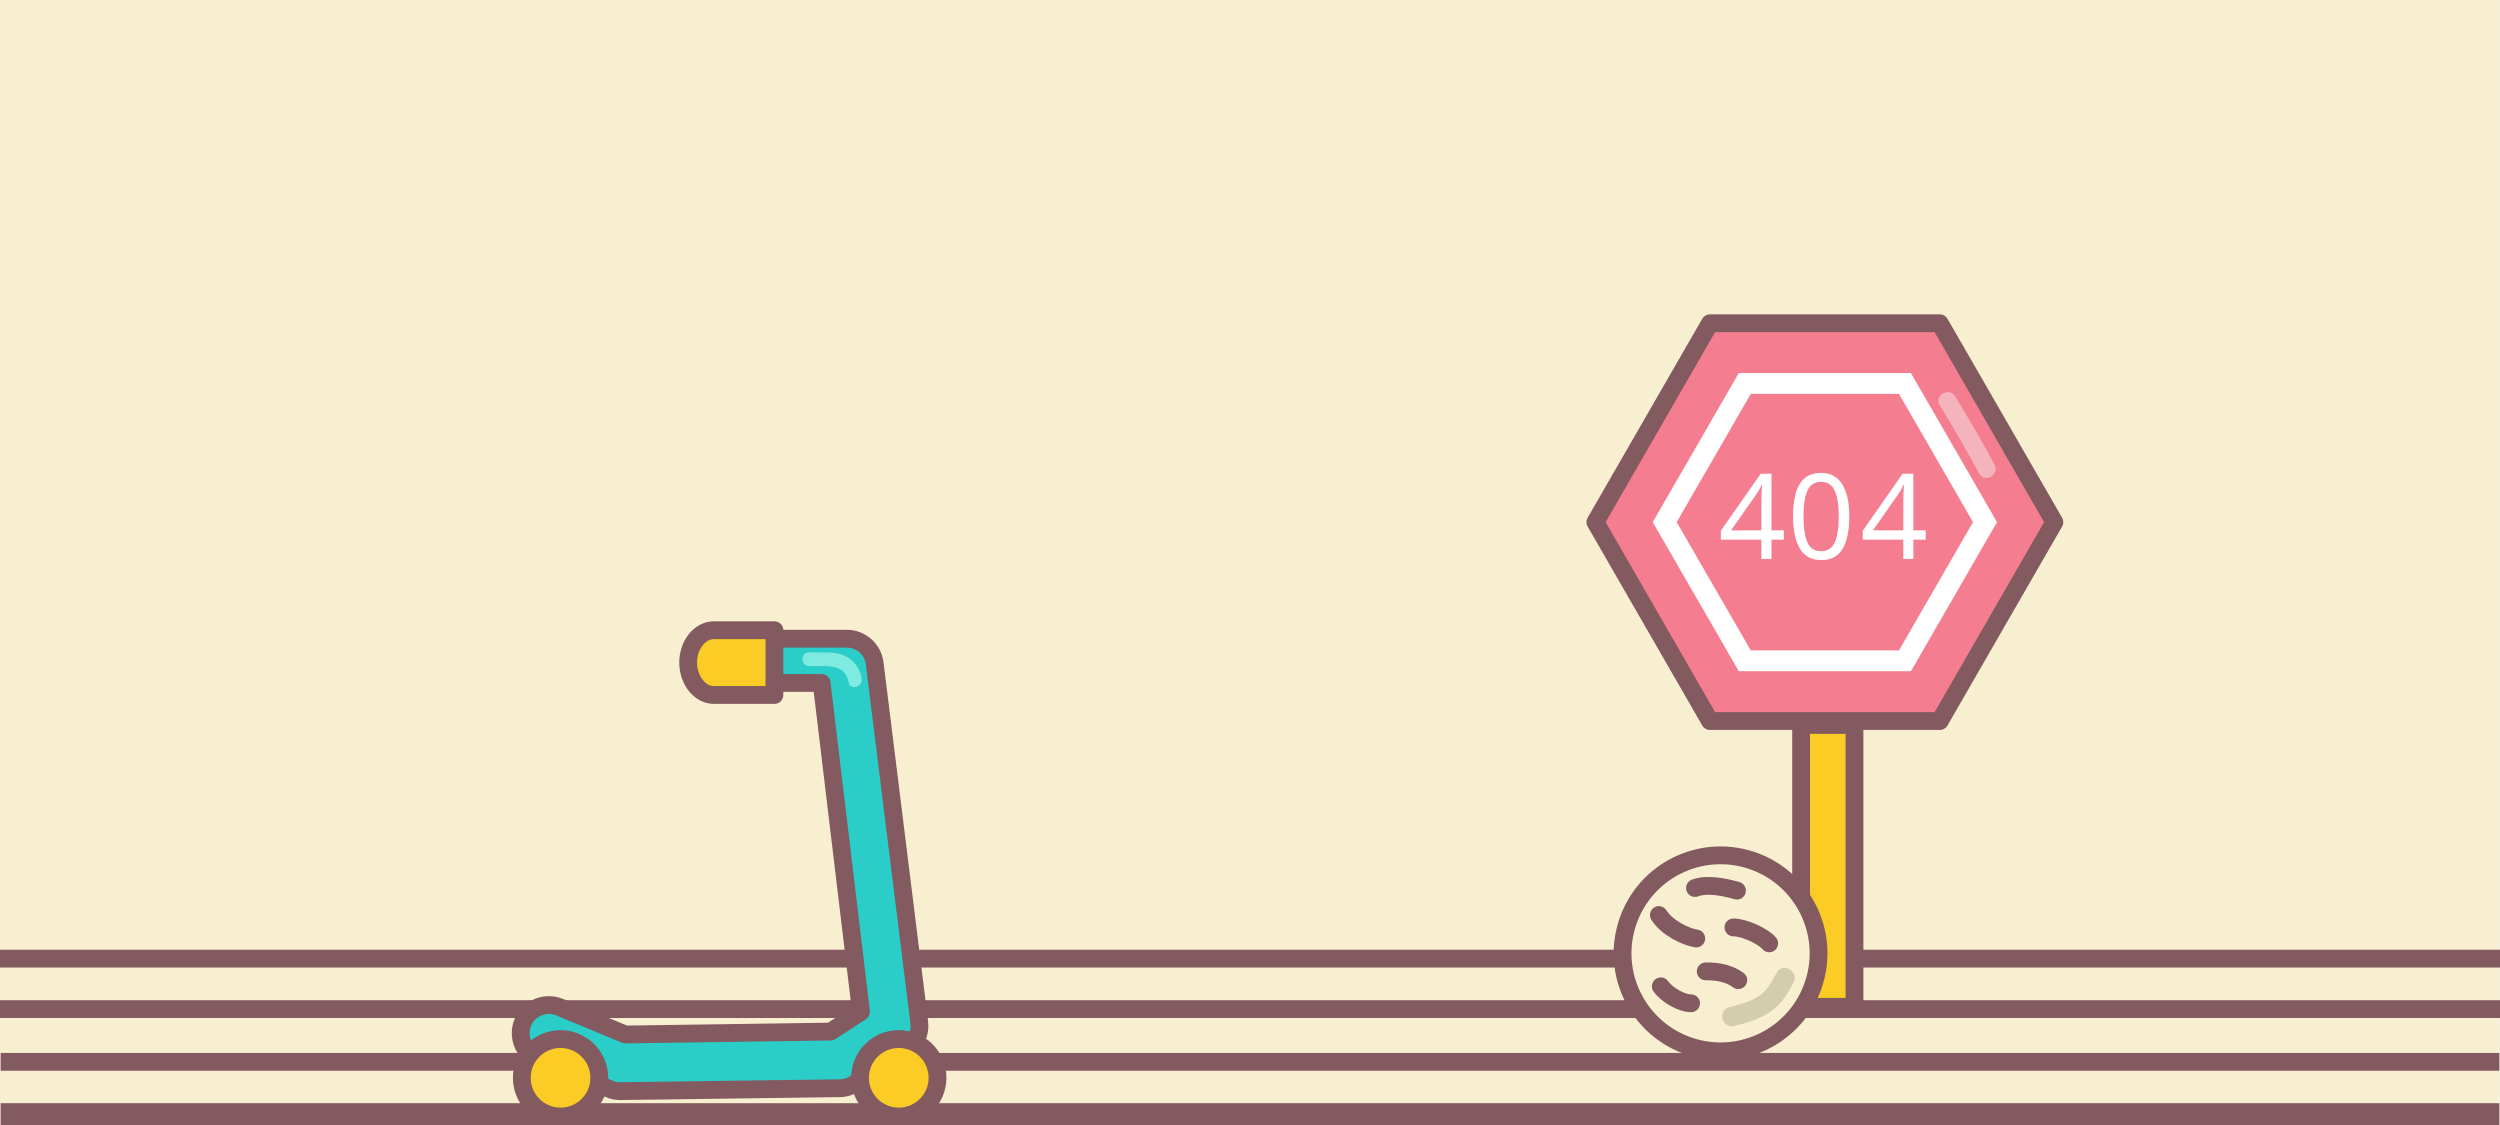
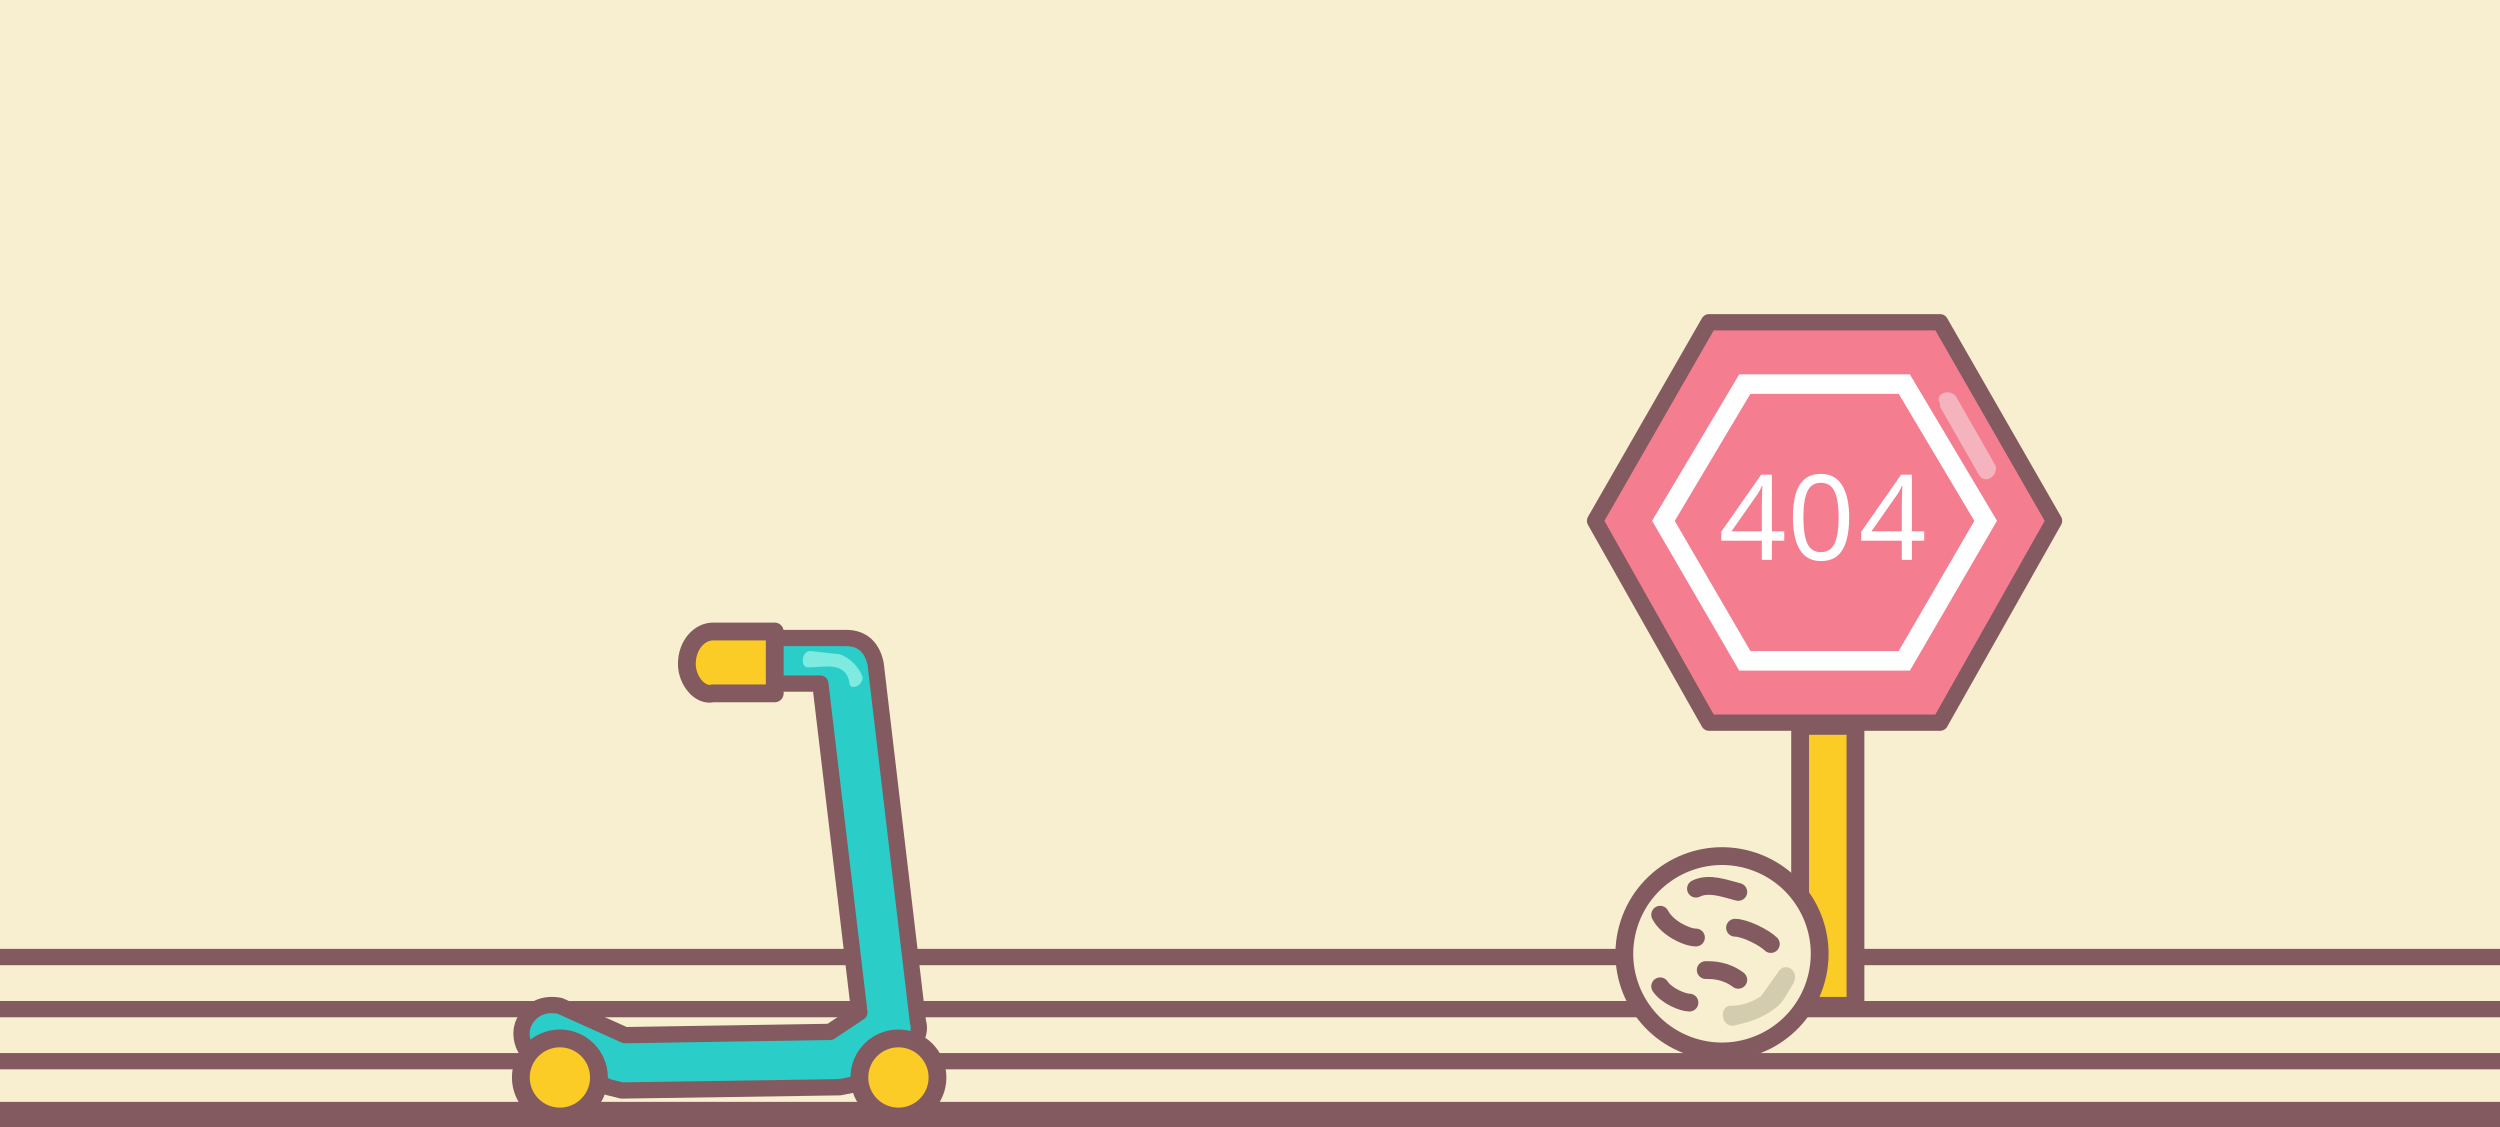
- <svg xmlns="http://www.w3.org/2000/svg" id="Layer_1" viewBox="0 0 768 345.5">
+ <svg xmlns="http://www.w3.org/2000/svg" id="Layer_1" viewBox="0 0 768 346">
  <style>.st5{stroke:#825a60;stroke-width:5.47;stroke-linejoin:round;fill:#fbcc25;stroke-linecap:round}.st8{fill:#fff}.st9{font-family:'BrandonGrotesque-Black'}.st10{font-size:36.46px}.st12{fill:#f8efd0;stroke:#825a60;stroke-width:5.47;stroke-linecap:round;stroke-linejoin:round}</style>
-   <path fill="#f8efd0" d="M-.2 0h768v345.4H-.2z" />
+   <path fill="#f8efd0" d="M0 0h768v345H0z" />
  <g id="Layer_11">
-     <path d="M-.2 310h768.4M.2 326.2h767.6m-768-31.7h768.4" fill="none" stroke="#825a60" stroke-width="5.47" stroke-linejoin="round" />
-     <path id="XMLID_1_" fill="none" stroke="#825a60" stroke-width="13" stroke-linejoin="round" d="M.2 345.4h767.6" />
-     <path d="M190.5 335.2c-1.1 0-2.3-.2-3.3-.7l-21.9-9.1c-4.4-1.8-6.5-6.9-4.7-11.3s6.9-6.5 11.3-4.7l20.2 8.4 63.1-.9 9.3-6.1-12.1-101h-16.9c-4.8 0-8.7-2-8.7-6.8s3.9-6.8 8.7-6.8h24.6c4.4 0 8.1 3.3 8.6 7.6l13.7 110.3c.4 3.3-1.1 6.5-3.8 8.3l-16 10.5c-1.4.9-3 1.4-4.6 1.4l-67.5.9z" fill="#2bcdc9" stroke="#825a60" stroke-width="5.47" stroke-linecap="round" stroke-linejoin="round" />
-     <path d="M248.5 204.6c4.8.2 11-1.2 12.2 5 .5 2.6 4.4 1.5 4-1.1-.5-3.7-3.2-6.7-6.8-7.6-3.1-.8-6.2-.3-9.3-.5-2.8-.1-2.7 4.1-.1 4.2z" fill="#7feadf" />
-     <circle class="st5" cx="276.1" cy="331.1" r="11.9" />
-     <circle class="st5" cx="172.2" cy="331.1" r="11.9" />
-     <path class="st5" d="M219.3 193.6h18.6v19.9h-18.6c-4.3 0-7.9-4.5-7.9-10 0-5.4 3.6-9.9 7.9-9.9zm334 29.1h16.4v86.6h-16.4z" />
-     <path fill="#f57d90" stroke="#825a60" stroke-width="5.47" stroke-linecap="round" stroke-linejoin="round" d="M595.9 99.3h-70.6l-35.2 61.1 35.2 61.1h70.6l35.2-61.1z" />
-     <path fill="none" stroke="#fff" stroke-width="6.38" stroke-miterlimit="10" d="M585.2 117.8H536l-24.6 42.6L536 203h49.2l24.6-42.6z" />
-     <text transform="translate(527.87 171.7)" class="st8 st9 st10">4</text>
-     <text transform="translate(549.04 171.7)" class="st8 st9 st10">0</text>
-     <text transform="translate(571.46 171.7)" class="st8 st9 st10">4</text>
-     <path d="M595.9 124.5c4.2 6.9 8.3 13.9 12.1 21 1.7 3.1 6.4.3 4.7-2.8-3.8-7.1-7.9-14.1-12.1-21-1.8-2.9-6.6-.2-4.7 2.8z" fill="#f5b3bd" />
+     <path d="M0 310h768M0 326h768M0 294h768" fill="none" stroke="#825a60" stroke-width="5" stroke-linejoin="round" />
+     <path id="XMLID_1_" fill="none" stroke="#825a60" stroke-width="13" stroke-linejoin="round" d="M0 345h768" />
+     <path d="M191 335l-4-1-22-9c-4-1-6-7-4-11s6-6 11-5l20 9 63-1 9-6-12-101h-16c-5 0-9-2-9-7s4-7 9-7h24c5 0 8 3 9 8l13 110c1 3-1 7-3 8l-16 11-5 1-67 1z" fill="#2bcdc9" stroke="#825a60" stroke-width="5" stroke-linecap="round" stroke-linejoin="round" />
+     <path d="M249 205c4 0 11-2 12 5 0 2 4 1 4-2-1-3-4-6-7-7l-9-1c-3 0-3 5-1 5z" fill="#7feadf" />
+     <circle class="st5" cx="276" cy="331" r="12" />
+     <circle class="st5" cx="172" cy="331" r="12" />
+     <path class="st5" d="M219 194h19v19h-19c-4 1-8-4-8-9 0-6 4-10 8-10zm334 29h17v86h-17z" />
+     <path fill="#f57d90" stroke="#825a60" stroke-width="5" stroke-linecap="round" stroke-linejoin="round" d="M596 99h-71l-35 61 35 62h71l35-62z" />
+     <path fill="none" stroke="#fff" stroke-width="6" stroke-miterlimit="10" d="M585 118h-49l-25 42 25 43h49l25-43z" />
+     <text transform="translate(528 172)" class="st8 st9 st10">4</text>
+     <text transform="translate(549 172)" class="st8 st9 st10">0</text>
+     <text transform="translate(571 172)" class="st8 st9 st10">4</text>
+     <path d="M596 125l12 21c2 3 6 0 5-3l-12-21c-2-3-7-1-5 2z" fill="#f5b3bd" />
  </g>
  <g id="wiel">
-     <ellipse transform="rotate(-71.567 528.552 292.912)" class="st12" cx="528.6" cy="292.9" rx="30.1" ry="30.1" />
-     <path class="st12" d="M509.6 281.1c2.6 4.1 8.6 6.8 11.5 7.2M510.2 303c1.9 2.7 6.6 5.3 9.3 5.2" />
-     <path d="M545.8 298.8c-1.3 2.4-2.6 5-4.8 6.7-2.8 2.2-6.5 3-9.8 3.9-3.7 1-2.2 6.7 1.6 5.8 4.2-1.1 8.5-2.3 12-5.1 2.8-2.2 4.6-5.2 6.2-8.3 1.8-3.3-3.3-6.4-5.2-3z" fill="#d4ccae" />
-     <path class="st12" d="M534 301.1c-3.6-2.7-8.2-2.7-10-2.7m9.6-24.8c-3.9-1.1-9.1-2.2-12.9-.8m22.8 17c-1.8-2.2-7.7-4.9-11-4.9" />
+     <ellipse transform="rotate(-72 529 293)" class="st12" cx="529" cy="293" rx="30" ry="30" />
+     <path class="st12" d="M510 281c2 4 8 7 11 7m-11 15c2 3 7 5 9 5" />
+     <path d="M546 299l-5 7c-3 2-6 3-10 3-3 1-2 7 2 6s8-2 12-5c3-2 4-5 6-8 2-4-3-7-5-3z" fill="#d4ccae" />
+     <path class="st12" d="M534 301c-4-3-8-3-10-3m10-24c-4-1-9-3-13-1m23 17c-2-2-8-5-11-5" />
  </g>
</svg>
